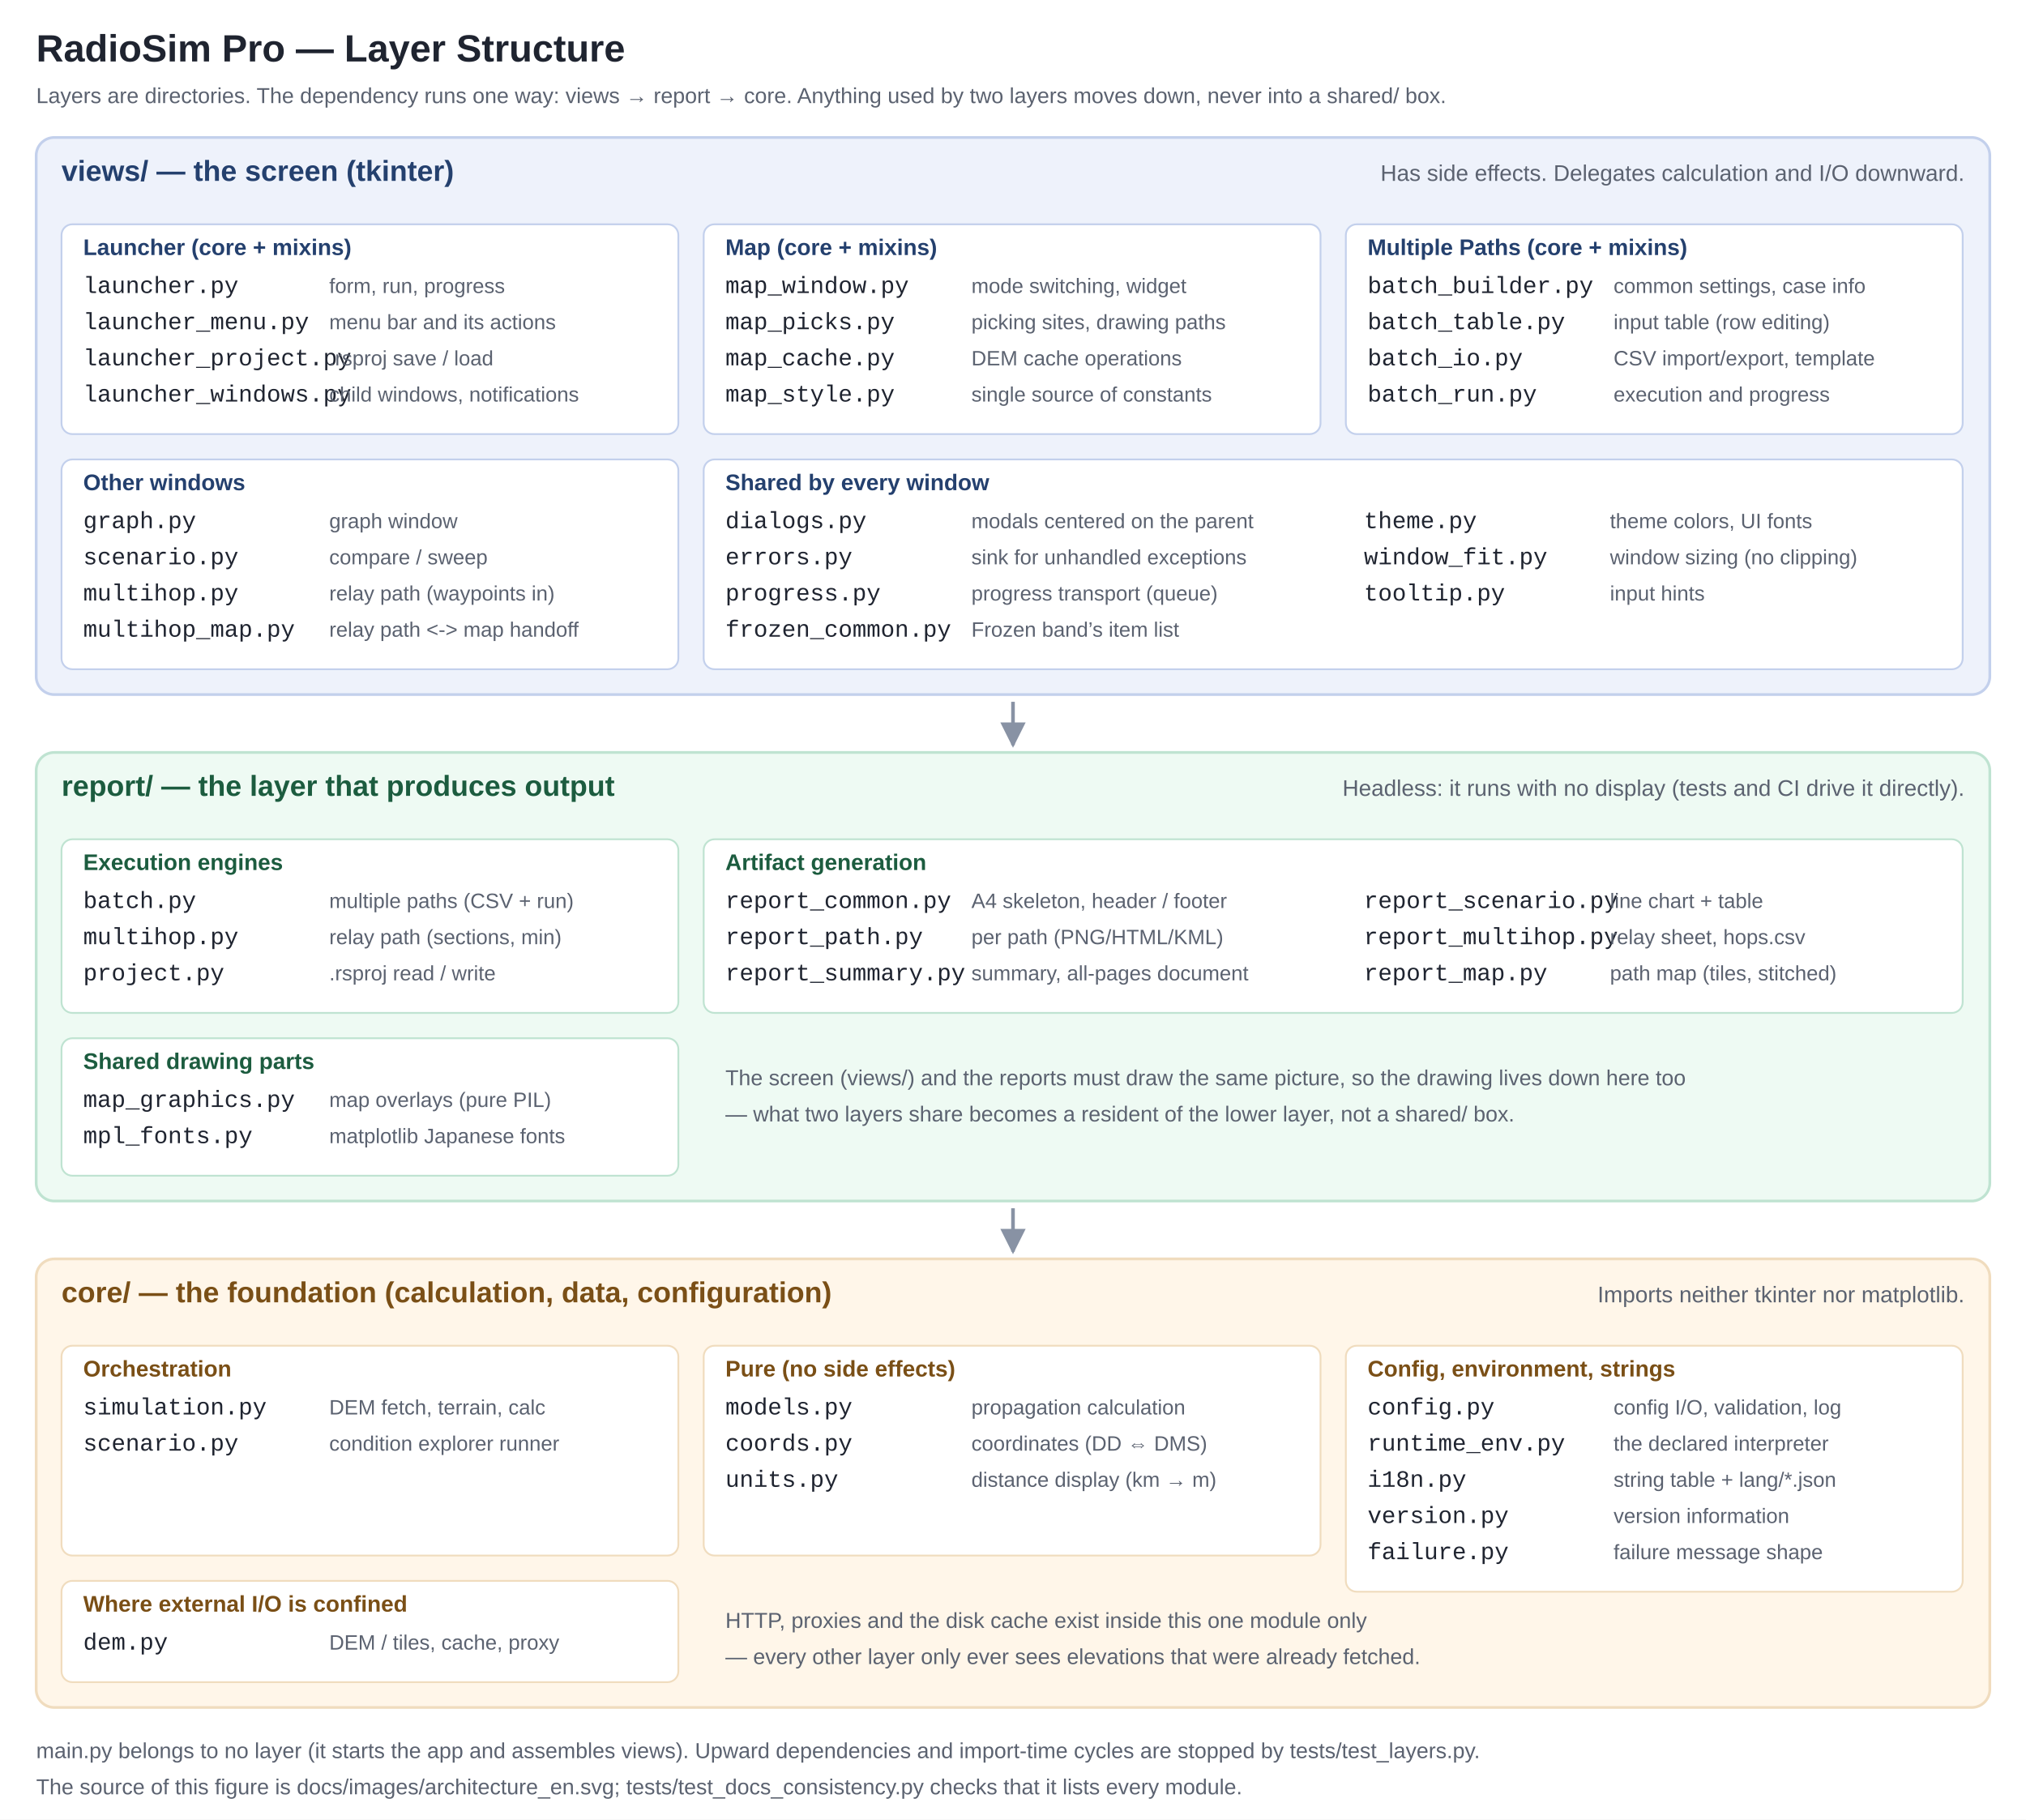
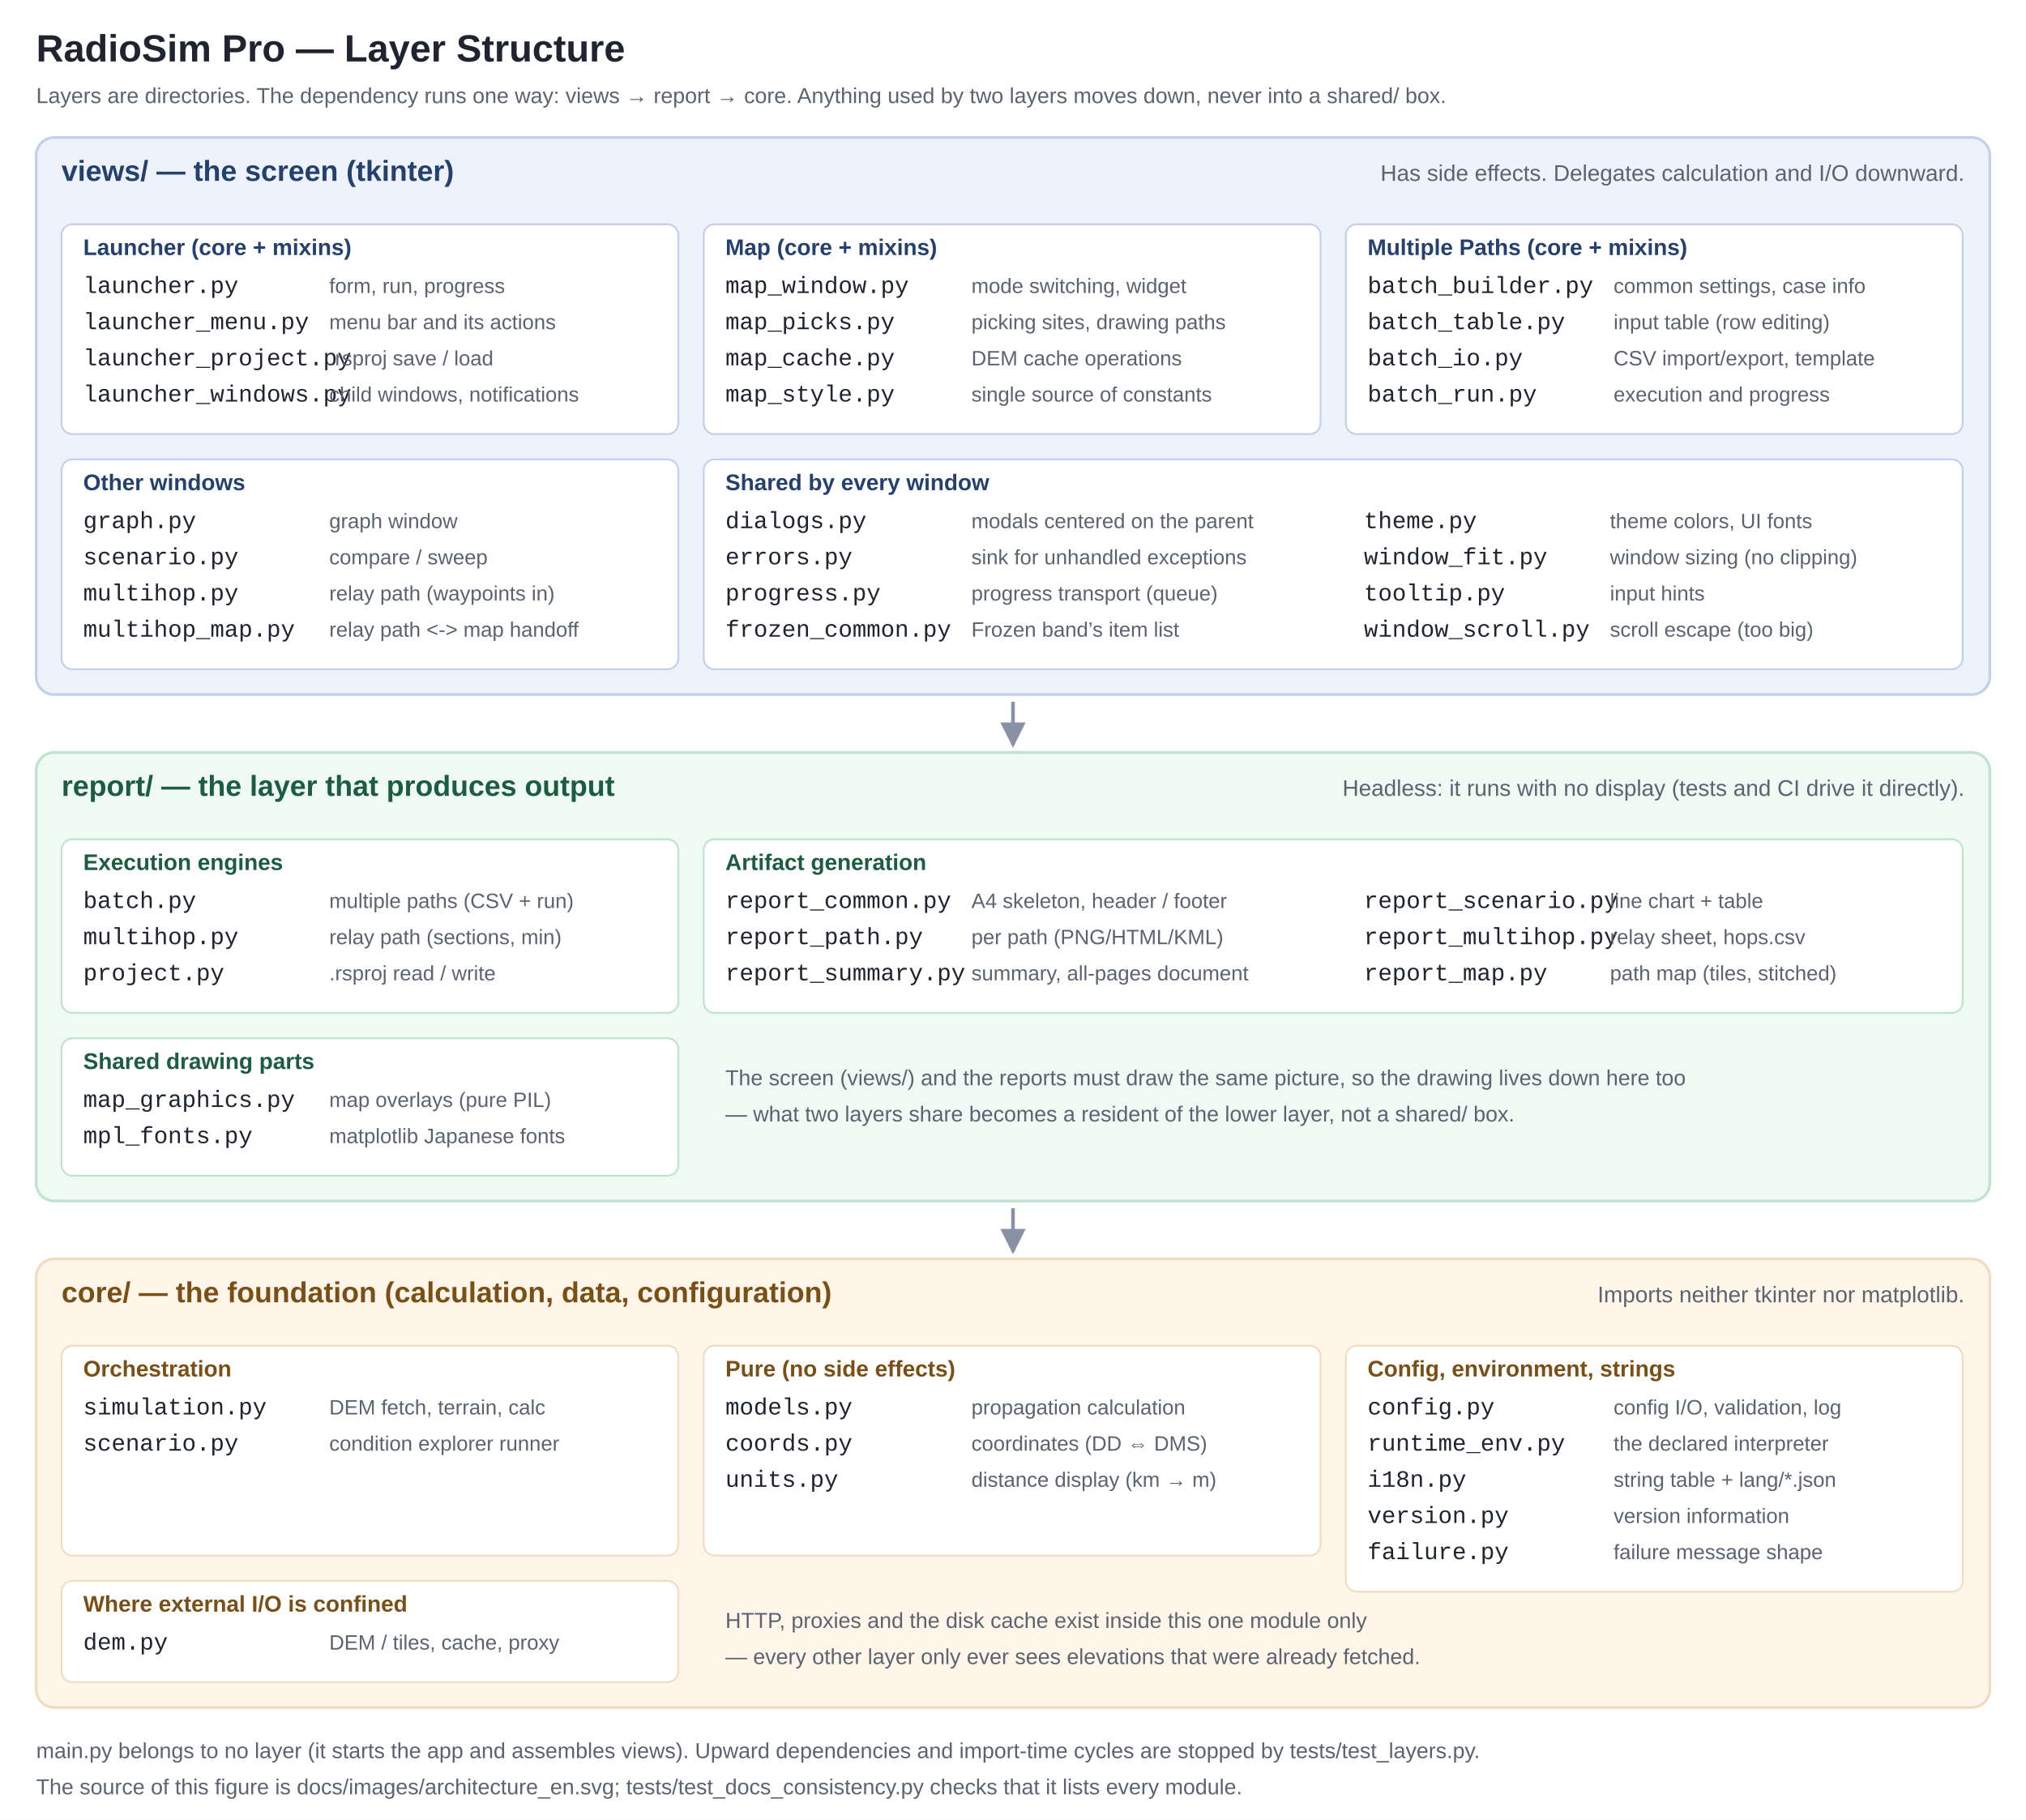
<svg xmlns="http://www.w3.org/2000/svg" viewBox="0 0 1120 1006" width="1120" height="1006" role="img" aria-labelledby="ttl desc" font-family="Arial,Helvetica,'Segoe UI',sans-serif">
  <defs>
    <marker id="ar" viewBox="0 0 10 10" refX="9" refY="5" markerWidth="7" markerHeight="7" orient="auto-start-reverse">
      <path d="M0,0 L10,5 L0,10 z" fill="#8892a4" />
    </marker>
    <style>
      .band  { stroke-width:1.5 }
      .card  { fill:#ffffff; stroke-width:1 }
      .lname { font-size:16px; font-weight:700 }
      .lrule { font-size:12.5px; fill:#5b6270 }
      .ctitle{ font-size:12.5px; font-weight:700 }
      .mod   { font-size:13px; font-family:Consolas,'Courier New',monospace; fill:#1f2430 }
      .role  { font-size:11.5px; fill:#5b6270 }
      .note  { font-size:12px; fill:#5b6270 }
      .arrow { stroke:#8892a4; stroke-width:2; marker-end:url(#ar) }
    </style>
  </defs>
  <rect width="1120" height="1006" fill="#ffffff" />
  <text x="20" y="34" font-size="21" font-weight="700" fill="#1f2430">RadioSim Pro — Layer Structure</text>
  <text x="20" y="57" class="note">Layers are directories. The dependency runs one way: views → report → core. Anything used by two layers moves down, never into a shared/ box.</text>
  <rect class="band" x="20" y="76" width="1080" height="308" rx="10" fill="#eef2fb" stroke="#c3d0ec" />
  <text x="34" y="100" class="lname" fill="#24406e">views/ — the screen (tkinter)</text>
  <text x="1086" y="100" class="lrule" text-anchor="end">Has side effects. Delegates calculation and I/O downward.</text>
  <g>
    <rect class="card" x="34" y="124" width="341" height="116" rx="6" stroke="#c3d0ec" />
    <text x="46" y="141" class="ctitle" fill="#24406e">Launcher (core + mixins)</text>
    <text x="46" y="162" class="mod">launcher.py</text>
    <text x="182" y="162" class="role">form, run, progress</text>
    <text x="46" y="182" class="mod">launcher_menu.py</text>
    <text x="182" y="182" class="role">menu bar and its actions</text>
    <text x="46" y="202" class="mod">launcher_project.py</text>
    <text x="182" y="202" class="role">.rsproj save / load</text>
    <text x="46" y="222" class="mod">launcher_windows.py</text>
    <text x="182" y="222" class="role">child windows, notifications</text>
    <rect class="card" x="389" y="124" width="341" height="116" rx="6" stroke="#c3d0ec" />
    <text x="401" y="141" class="ctitle" fill="#24406e">Map (core + mixins)</text>
    <text x="401" y="162" class="mod">map_window.py</text>
    <text x="537" y="162" class="role">mode switching, widget</text>
    <text x="401" y="182" class="mod">map_picks.py</text>
    <text x="537" y="182" class="role">picking sites, drawing paths</text>
    <text x="401" y="202" class="mod">map_cache.py</text>
    <text x="537" y="202" class="role">DEM cache operations</text>
    <text x="401" y="222" class="mod">map_style.py</text>
    <text x="537" y="222" class="role">single source of constants</text>
    <rect class="card" x="744" y="124" width="341" height="116" rx="6" stroke="#c3d0ec" />
    <text x="756" y="141" class="ctitle" fill="#24406e">Multiple Paths (core + mixins)</text>
    <text x="756" y="162" class="mod">batch_builder.py</text>
    <text x="892" y="162" class="role">common settings, case info</text>
    <text x="756" y="182" class="mod">batch_table.py</text>
    <text x="892" y="182" class="role">input table (row editing)</text>
    <text x="756" y="202" class="mod">batch_io.py</text>
    <text x="892" y="202" class="role">CSV import/export, template</text>
    <text x="756" y="222" class="mod">batch_run.py</text>
    <text x="892" y="222" class="role">execution and progress</text>
  </g>
  <g>
    <rect class="card" x="34" y="254" width="341" height="116" rx="6" stroke="#c3d0ec" />
    <text x="46" y="271" class="ctitle" fill="#24406e">Other windows</text>
    <text x="46" y="292" class="mod">graph.py</text>
    <text x="182" y="292" class="role">graph window</text>
    <text x="46" y="312" class="mod">scenario.py</text>
    <text x="182" y="312" class="role">compare / sweep</text>
    <text x="46" y="332" class="mod">multihop.py</text>
    <text x="182" y="332" class="role">relay path (waypoints in)</text>
    <text x="46" y="352" class="mod">multihop_map.py</text>
    <text x="182" y="352" class="role">relay path &lt;-&gt; map handoff</text>
    <rect class="card" x="389" y="254" width="696" height="116" rx="6" stroke="#c3d0ec" />
    <text x="401" y="271" class="ctitle" fill="#24406e">Shared by every window</text>
    <text x="401" y="292" class="mod">dialogs.py</text>
    <text x="537" y="292" class="role">modals centered on the parent</text>
    <text x="401" y="312" class="mod">errors.py</text>
    <text x="537" y="312" class="role">sink for unhandled exceptions</text>
    <text x="401" y="332" class="mod">progress.py</text>
    <text x="537" y="332" class="role">progress transport (queue)</text>
    <text x="401" y="352" class="mod">frozen_common.py</text>
    <text x="537" y="352" class="role">Frozen band’s item list</text>
    <text x="754" y="292" class="mod">theme.py</text>
    <text x="890" y="292" class="role">theme colors, UI fonts</text>
    <text x="754" y="312" class="mod">window_fit.py</text>
    <text x="890" y="312" class="role">window sizing (no clipping)</text>
    <text x="754" y="332" class="mod">tooltip.py</text>
    <text x="890" y="332" class="role">input hints</text>
+     <text x="754" y="352" class="mod">window_scroll.py</text>
+     <text x="890" y="352" class="role">scroll escape (too big)</text>
  </g>
  <line class="arrow" x1="560" y1="388" x2="560" y2="412" />
  <rect class="band" x="20" y="416" width="1080" height="248" rx="10" fill="#eefaf3" stroke="#bfe3d1" />
  <text x="34" y="440" class="lname" fill="#1c5c3f">report/ — the layer that produces output</text>
  <text x="1086" y="440" class="lrule" text-anchor="end">Headless: it runs with no display (tests and CI drive it directly).</text>
  <g>
    <rect class="card" x="34" y="464" width="341" height="96" rx="6" stroke="#bfe3d1" />
    <text x="46" y="481" class="ctitle" fill="#1c5c3f">Execution engines</text>
    <text x="46" y="502" class="mod">batch.py</text>
    <text x="182" y="502" class="role">multiple paths (CSV + run)</text>
    <text x="46" y="522" class="mod">multihop.py</text>
    <text x="182" y="522" class="role">relay path (sections, min)</text>
    <text x="46" y="542" class="mod">project.py</text>
    <text x="182" y="542" class="role">.rsproj read / write</text>
    <rect class="card" x="389" y="464" width="696" height="96" rx="6" stroke="#bfe3d1" />
    <text x="401" y="481" class="ctitle" fill="#1c5c3f">Artifact generation</text>
    <text x="401" y="502" class="mod">report_common.py</text>
    <text x="537" y="502" class="role">A4 skeleton, header / footer</text>
    <text x="401" y="522" class="mod">report_path.py</text>
    <text x="537" y="522" class="role">per path (PNG/HTML/KML)</text>
    <text x="401" y="542" class="mod">report_summary.py</text>
    <text x="537" y="542" class="role">summary, all-pages document</text>
    <text x="754" y="502" class="mod">report_scenario.py</text>
    <text x="890" y="502" class="role">line chart + table</text>
    <text x="754" y="522" class="mod">report_multihop.py</text>
    <text x="890" y="522" class="role">relay sheet, hops.csv</text>
    <text x="754" y="542" class="mod">report_map.py</text>
    <text x="890" y="542" class="role">path map (tiles, stitched)</text>
  </g>
  <g>
    <rect class="card" x="34" y="574" width="341" height="76" rx="6" stroke="#bfe3d1" />
    <text x="46" y="591" class="ctitle" fill="#1c5c3f">Shared drawing parts</text>
    <text x="46" y="612" class="mod">map_graphics.py</text>
    <text x="182" y="612" class="role">map overlays (pure PIL)</text>
    <text x="46" y="632" class="mod">mpl_fonts.py</text>
    <text x="182" y="632" class="role">matplotlib Japanese fonts</text>
    <text x="401" y="600" class="note">The screen (views/) and the reports must draw the same picture, so the drawing lives down here too</text>
    <text x="401" y="620" class="note">— what two layers share becomes a resident of the lower layer, not a shared/ box.</text>
  </g>
  <line class="arrow" x1="560" y1="668" x2="560" y2="692" />
  <rect class="band" x="20" y="696" width="1080" height="248" rx="10" fill="#fff6e9" stroke="#f0dcbe" />
  <text x="34" y="720" class="lname" fill="#7a4f16">core/ — the foundation (calculation, data, configuration)</text>
  <text x="1086" y="720" class="lrule" text-anchor="end">Imports neither tkinter nor matplotlib.</text>
  <g>
    <rect class="card" x="34" y="744" width="341" height="116" rx="6" stroke="#f0dcbe" />
    <text x="46" y="761" class="ctitle" fill="#7a4f16">Orchestration</text>
    <text x="46" y="782" class="mod">simulation.py</text>
    <text x="182" y="782" class="role">DEM fetch, terrain, calc</text>
    <text x="46" y="802" class="mod">scenario.py</text>
    <text x="182" y="802" class="role">condition explorer runner</text>
    <rect class="card" x="389" y="744" width="341" height="116" rx="6" stroke="#f0dcbe" />
    <text x="401" y="761" class="ctitle" fill="#7a4f16">Pure (no side effects)</text>
    <text x="401" y="782" class="mod">models.py</text>
    <text x="537" y="782" class="role">propagation calculation</text>
    <text x="401" y="802" class="mod">coords.py</text>
    <text x="537" y="802" class="role">coordinates (DD ⇔ DMS)</text>
    <text x="401" y="822" class="mod">units.py</text>
    <text x="537" y="822" class="role">distance display (km → m)</text>
    <rect class="card" x="744" y="744" width="341" height="136" rx="6" stroke="#f0dcbe" />
    <text x="756" y="761" class="ctitle" fill="#7a4f16">Config, environment, strings</text>
    <text x="756" y="782" class="mod">config.py</text>
    <text x="892" y="782" class="role">config I/O, validation, log</text>
    <text x="756" y="802" class="mod">runtime_env.py</text>
    <text x="892" y="802" class="role">the declared interpreter</text>
    <text x="756" y="822" class="mod">i18n.py</text>
    <text x="892" y="822" class="role">string table + lang/*.json</text>
    <text x="756" y="842" class="mod">version.py</text>
    <text x="892" y="842" class="role">version information</text>
    <text x="756" y="862" class="mod">failure.py</text>
    <text x="892" y="862" class="role">failure message shape</text>
  </g>
  <g>
    <rect class="card" x="34" y="874" width="341" height="56" rx="6" stroke="#f0dcbe" />
    <text x="46" y="891" class="ctitle" fill="#7a4f16">Where external I/O is confined</text>
    <text x="46" y="912" class="mod">dem.py</text>
    <text x="182" y="912" class="role">DEM / tiles, cache, proxy</text>
    <text x="401" y="900" class="note">HTTP, proxies and the disk cache exist inside this one module only</text>
    <text x="401" y="920" class="note">— every other layer only ever sees elevations that were already fetched.</text>
  </g>
  <text x="20" y="972" class="note">main.py belongs to no layer (it starts the app and assembles views). Upward dependencies and import-time cycles are stopped by tests/test_layers.py.</text>
  <text x="20" y="992" class="note">The source of this figure is docs/images/architecture_en.svg; tests/test_docs_consistency.py checks that it lists every module.</text>
</svg>
